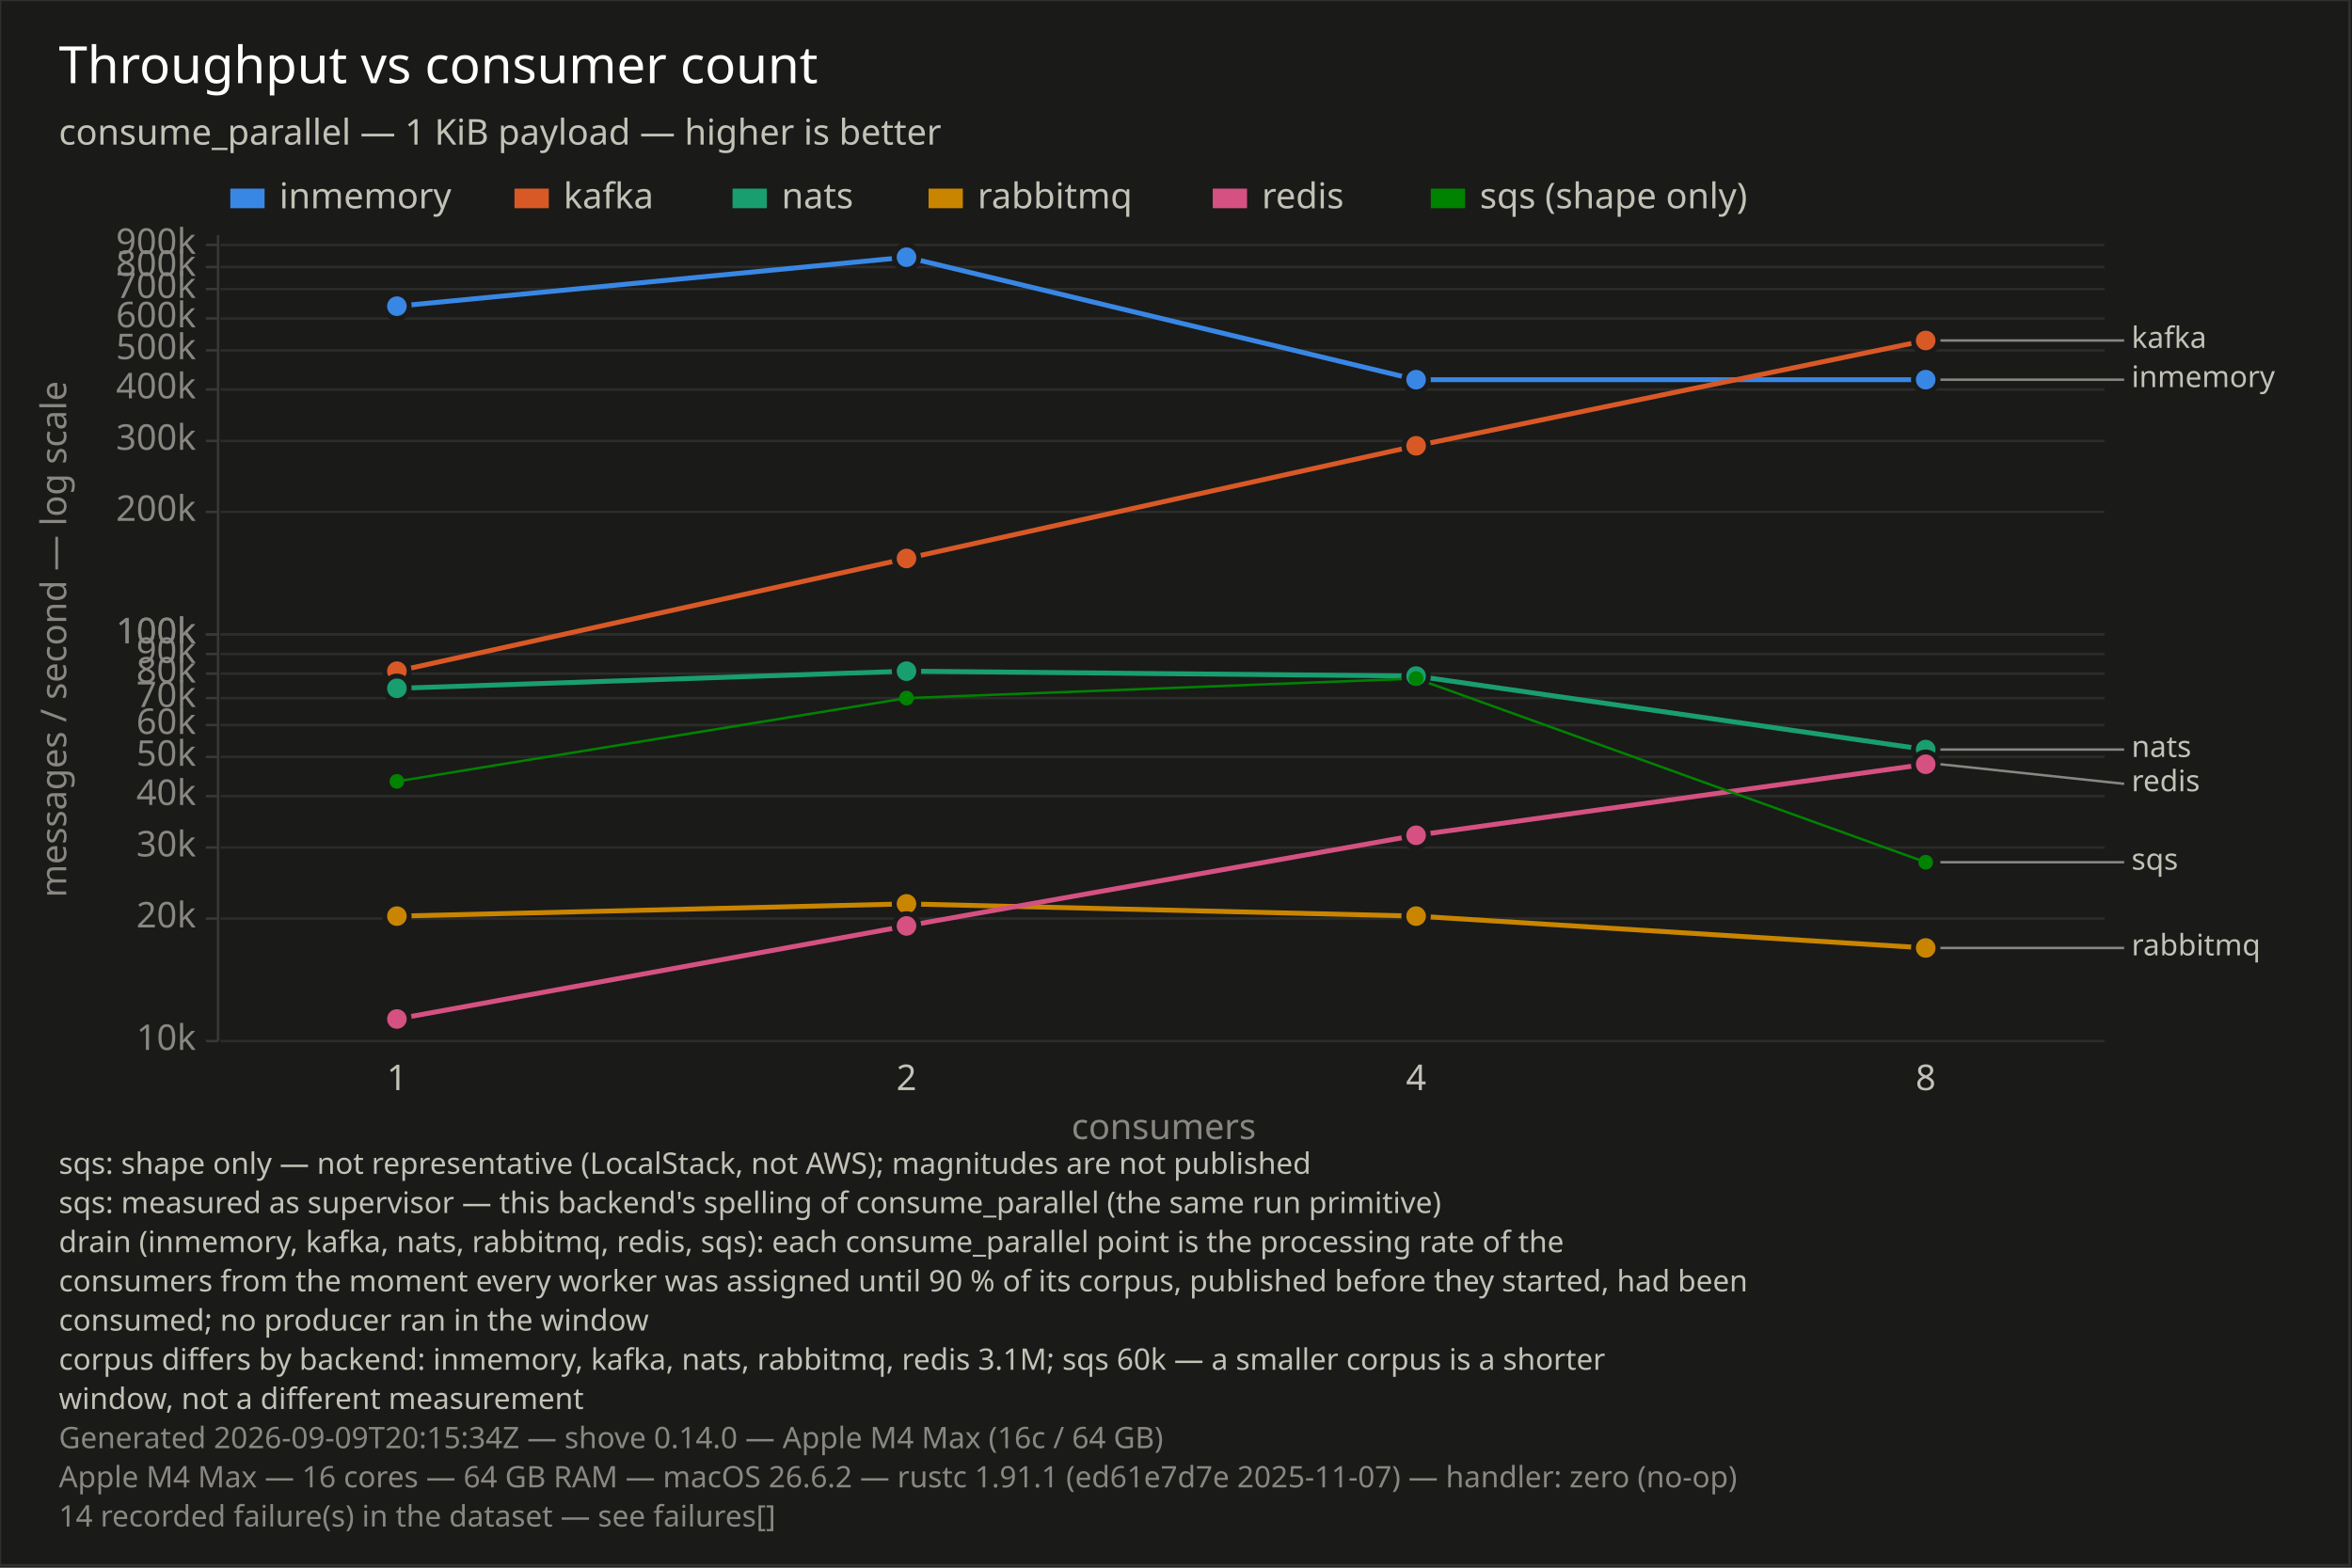
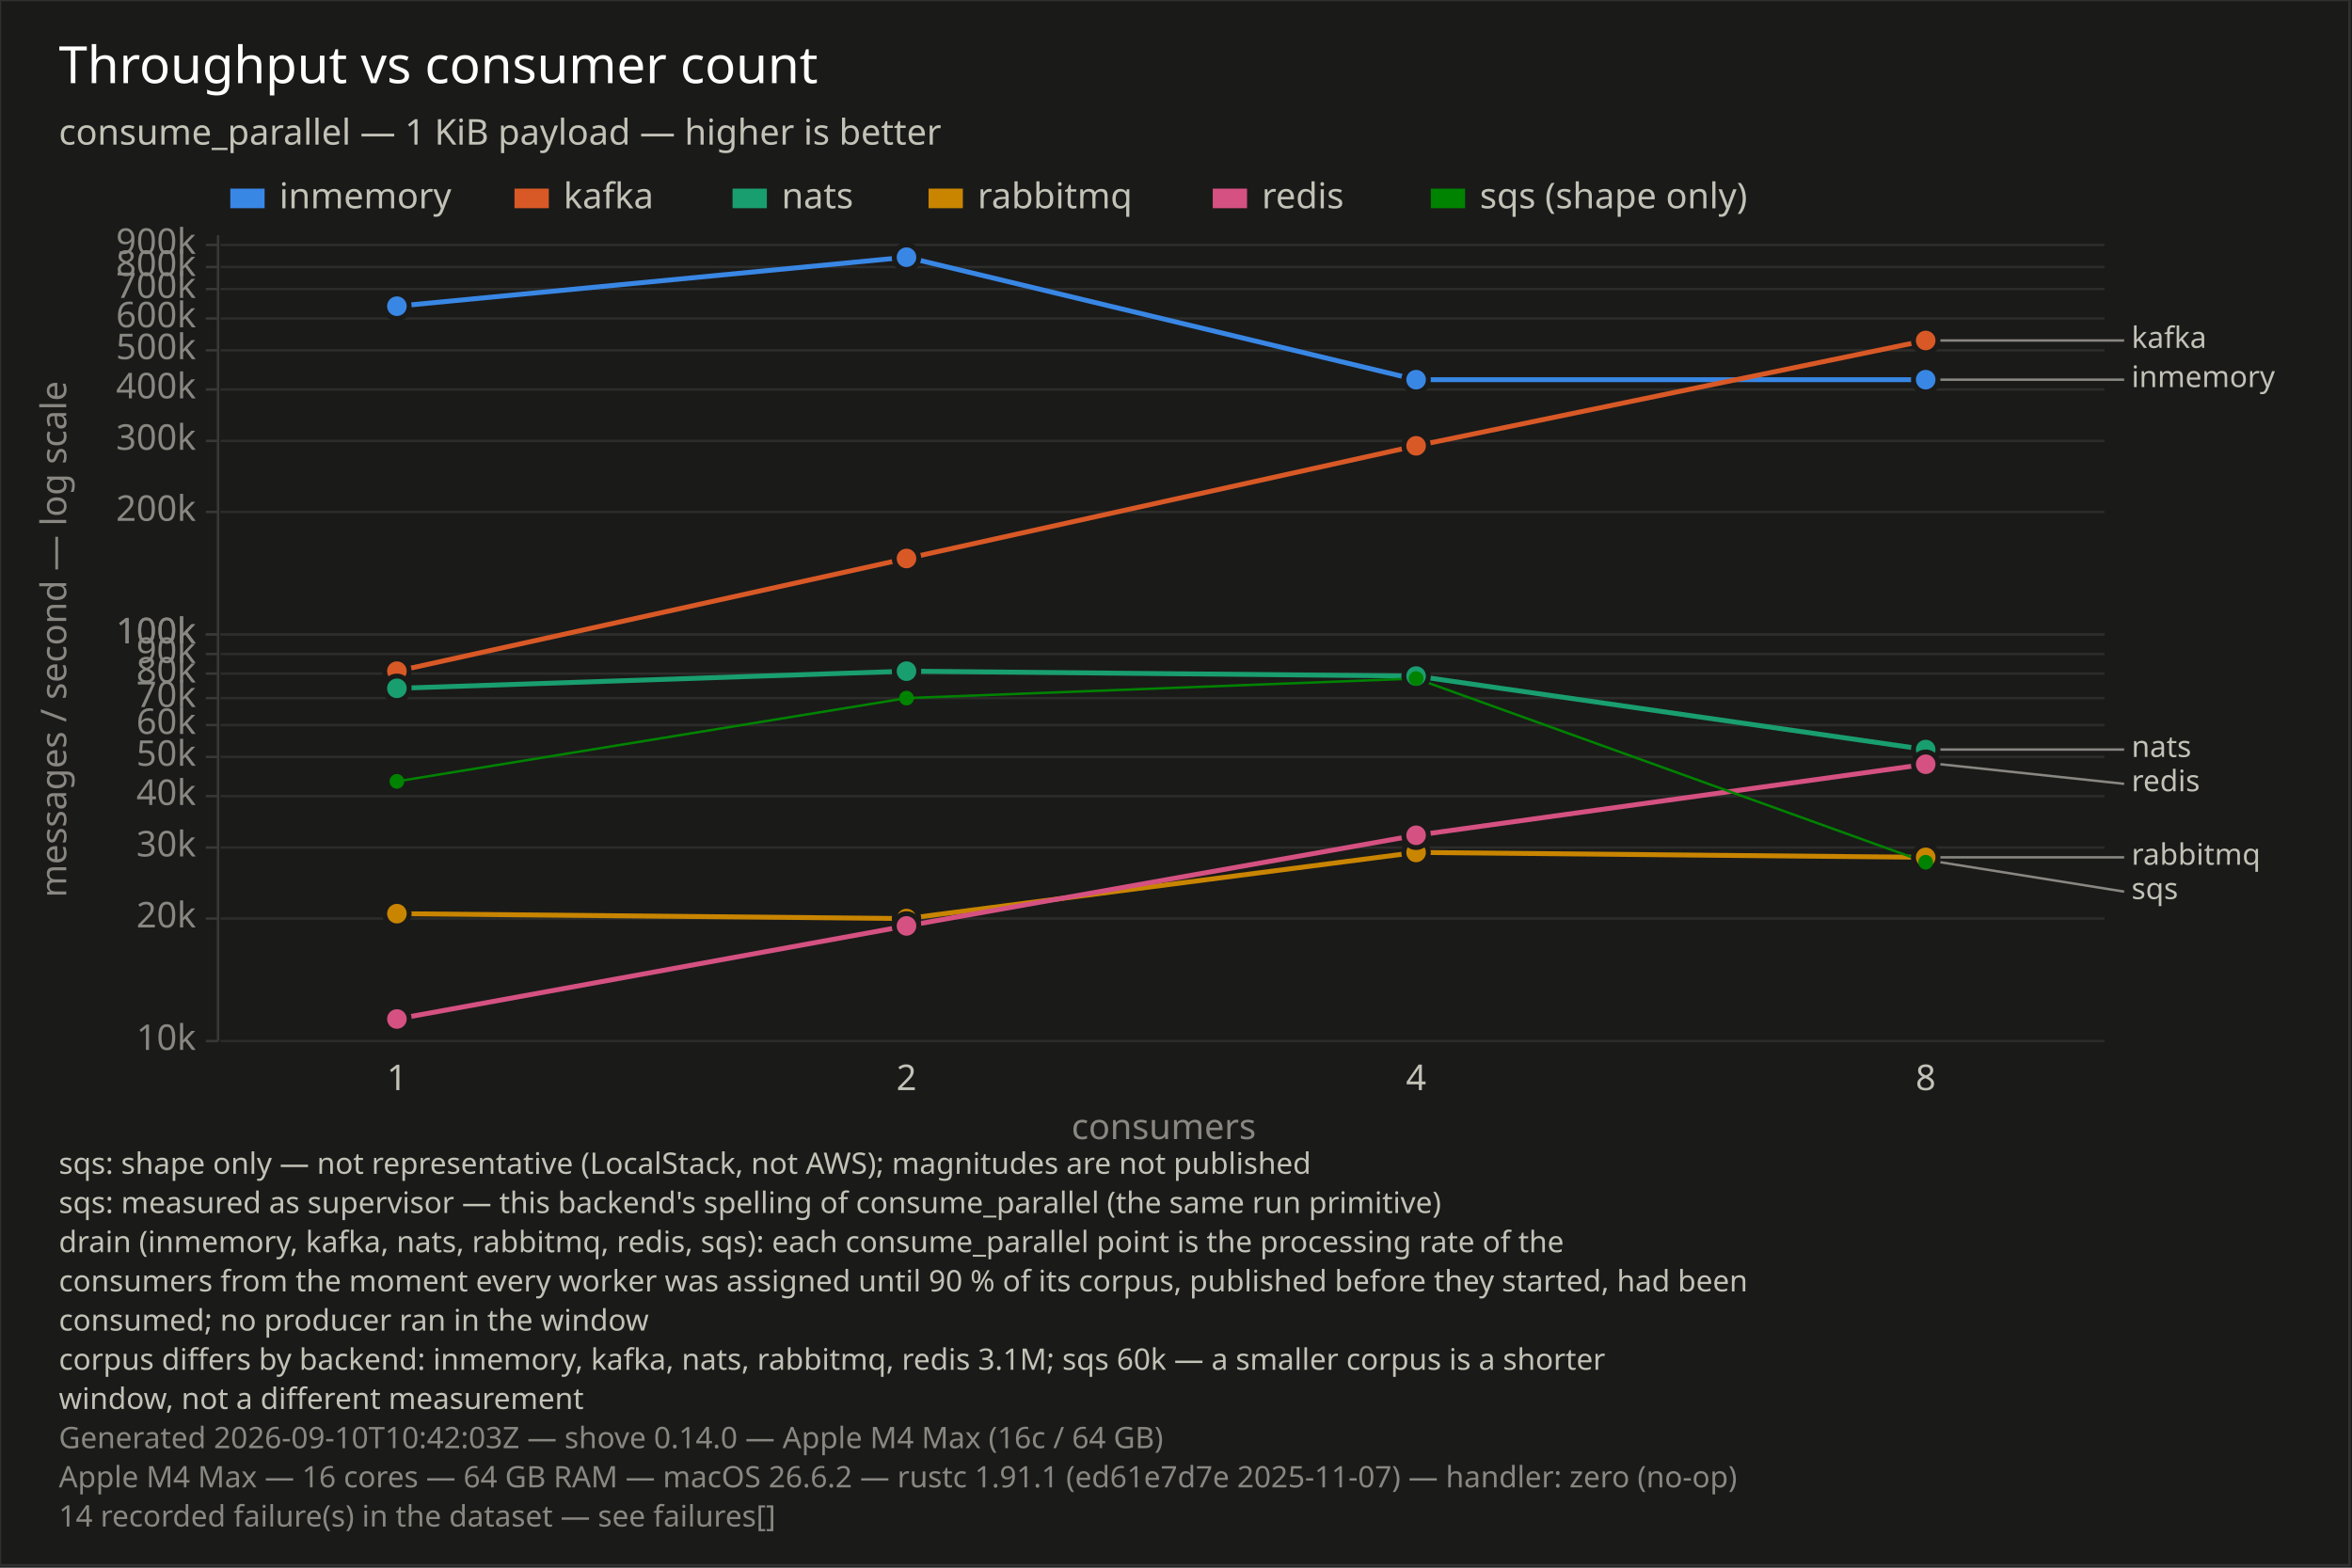
<svg xmlns="http://www.w3.org/2000/svg" width="960" height="640" viewBox="0 0 960 640">
  <rect x="0" y="0" width="960" height="640" opacity="1" fill="#1A1A19" stroke="none" />
  <rect x="0" y="0" width="959" height="639" opacity="0.1" fill="none" stroke="#FFFFFF" />
  <text x="24" y="18" dy="0.76em" text-anchor="start" font-family="sans-serif" font-size="20.968" opacity="1" fill="#FFFFFF">
Throughput vs consumer count
</text>
  <text x="24" y="48" dy="0.76em" text-anchor="start" font-family="sans-serif" font-size="14.516" opacity="1" fill="#C3C2B7">
consume_parallel — 1 KiB payload — higher is better
</text>
  <text x="24" y="470" dy="0.76em" text-anchor="start" font-family="sans-serif" font-size="12.097" opacity="1" fill="#C3C2B7">
sqs: shape only — not representative (LocalStack, not AWS); magnitudes are not published
</text>
  <text x="24" y="486" dy="0.76em" text-anchor="start" font-family="sans-serif" font-size="12.097" opacity="1" fill="#C3C2B7">
sqs: measured as supervisor — this backend's spelling of consume_parallel (the same run primitive)
</text>
  <text x="24" y="502" dy="0.76em" text-anchor="start" font-family="sans-serif" font-size="12.097" opacity="1" fill="#C3C2B7">
drain (inmemory, kafka, nats, rabbitmq, redis, sqs): each consume_parallel point is the processing rate of the
</text>
  <text x="24" y="518" dy="0.76em" text-anchor="start" font-family="sans-serif" font-size="12.097" opacity="1" fill="#C3C2B7">
consumers from the moment every worker was assigned until 90 % of its corpus, published before they started, had been
</text>
  <text x="24" y="534" dy="0.76em" text-anchor="start" font-family="sans-serif" font-size="12.097" opacity="1" fill="#C3C2B7">
consumed; no producer ran in the window
</text>
  <text x="24" y="550" dy="0.76em" text-anchor="start" font-family="sans-serif" font-size="12.097" opacity="1" fill="#C3C2B7">
corpus differs by backend: inmemory, kafka, nats, rabbitmq, redis 3.1M; sqs 60k — a smaller corpus is a shorter
</text>
  <text x="24" y="566" dy="0.76em" text-anchor="start" font-family="sans-serif" font-size="12.097" opacity="1" fill="#C3C2B7">
window, not a different measurement
</text>
  <text x="24" y="582" dy="0.76em" text-anchor="start" font-family="sans-serif" font-size="12.097" opacity="1" fill="#898781">
- Generated 2026-09-09T20:15:34Z — shove 0.14.0 — Apple M4 Max (16c / 64 GB)
+ Generated 2026-09-10T10:42:03Z — shove 0.14.0 — Apple M4 Max (16c / 64 GB)
</text>
  <text x="24" y="598" dy="0.76em" text-anchor="start" font-family="sans-serif" font-size="12.097" opacity="1" fill="#898781">
Apple M4 Max — 16 cores — 64 GB RAM — macOS 26.6.2 — rustc 1.91.1 (ed61e7d7e 2025-11-07) — handler: zero (no-op)
</text>
  <text x="24" y="614" dy="0.76em" text-anchor="start" font-family="sans-serif" font-size="12.097" opacity="1" fill="#898781">
14 recorded failure(s) in the dataset — see failures[]
</text>
  <text x="16" y="261" dy="0.76em" text-anchor="middle" font-family="sans-serif" font-size="14.516" opacity="1" fill="#898781" transform="rotate(270, 16, 261)">
messages / second — log scale
</text>
  <line opacity="1" stroke="#2C2C2A" stroke-width="1" x1="90" y1="425" x2="859" y2="425" />
  <line opacity="1" stroke="#2C2C2A" stroke-width="1" x1="90" y1="375" x2="859" y2="375" />
  <line opacity="1" stroke="#2C2C2A" stroke-width="1" x1="90" y1="346" x2="859" y2="346" />
  <line opacity="1" stroke="#2C2C2A" stroke-width="1" x1="90" y1="325" x2="859" y2="325" />
  <line opacity="1" stroke="#2C2C2A" stroke-width="1" x1="90" y1="309" x2="859" y2="309" />
  <line opacity="1" stroke="#2C2C2A" stroke-width="1" x1="90" y1="296" x2="859" y2="296" />
  <line opacity="1" stroke="#2C2C2A" stroke-width="1" x1="90" y1="285" x2="859" y2="285" />
  <line opacity="1" stroke="#2C2C2A" stroke-width="1" x1="90" y1="275" x2="859" y2="275" />
  <line opacity="1" stroke="#2C2C2A" stroke-width="1" x1="90" y1="267" x2="859" y2="267" />
  <line opacity="1" stroke="#2C2C2A" stroke-width="1" x1="90" y1="259" x2="859" y2="259" />
  <line opacity="1" stroke="#2C2C2A" stroke-width="1" x1="90" y1="259" x2="859" y2="259" />
  <line opacity="1" stroke="#2C2C2A" stroke-width="1" x1="90" y1="209" x2="859" y2="209" />
  <line opacity="1" stroke="#2C2C2A" stroke-width="1" x1="90" y1="180" x2="859" y2="180" />
  <line opacity="1" stroke="#2C2C2A" stroke-width="1" x1="90" y1="159" x2="859" y2="159" />
  <line opacity="1" stroke="#2C2C2A" stroke-width="1" x1="90" y1="143" x2="859" y2="143" />
  <line opacity="1" stroke="#2C2C2A" stroke-width="1" x1="90" y1="130" x2="859" y2="130" />
  <line opacity="1" stroke="#2C2C2A" stroke-width="1" x1="90" y1="118" x2="859" y2="118" />
  <line opacity="1" stroke="#2C2C2A" stroke-width="1" x1="90" y1="109" x2="859" y2="109" />
  <line opacity="1" stroke="#2C2C2A" stroke-width="1" x1="90" y1="100" x2="859" y2="100" />
  <polyline fill="none" opacity="1" stroke="#383835" stroke-width="1" points="89,96 89,425 " />
  <text x="80" y="425" dy="0.5ex" text-anchor="end" font-family="sans-serif" font-size="14.516" opacity="1" fill="#898781">
10k
</text>
  <polyline fill="none" opacity="1" stroke="#383835" stroke-width="1" points="84,425 89,425 " />
  <text x="80" y="375" dy="0.5ex" text-anchor="end" font-family="sans-serif" font-size="14.516" opacity="1" fill="#898781">
20k
</text>
  <polyline fill="none" opacity="1" stroke="#383835" stroke-width="1" points="84,375 89,375 " />
  <text x="80" y="346" dy="0.5ex" text-anchor="end" font-family="sans-serif" font-size="14.516" opacity="1" fill="#898781">
30k
</text>
  <polyline fill="none" opacity="1" stroke="#383835" stroke-width="1" points="84,346 89,346 " />
  <text x="80" y="325" dy="0.5ex" text-anchor="end" font-family="sans-serif" font-size="14.516" opacity="1" fill="#898781">
40k
</text>
  <polyline fill="none" opacity="1" stroke="#383835" stroke-width="1" points="84,325 89,325 " />
  <text x="80" y="309" dy="0.5ex" text-anchor="end" font-family="sans-serif" font-size="14.516" opacity="1" fill="#898781">
50k
</text>
  <polyline fill="none" opacity="1" stroke="#383835" stroke-width="1" points="84,309 89,309 " />
  <text x="80" y="296" dy="0.5ex" text-anchor="end" font-family="sans-serif" font-size="14.516" opacity="1" fill="#898781">
60k
</text>
  <polyline fill="none" opacity="1" stroke="#383835" stroke-width="1" points="84,296 89,296 " />
  <text x="80" y="285" dy="0.5ex" text-anchor="end" font-family="sans-serif" font-size="14.516" opacity="1" fill="#898781">
70k
</text>
  <polyline fill="none" opacity="1" stroke="#383835" stroke-width="1" points="84,285 89,285 " />
  <text x="80" y="275" dy="0.5ex" text-anchor="end" font-family="sans-serif" font-size="14.516" opacity="1" fill="#898781">
80k
</text>
  <polyline fill="none" opacity="1" stroke="#383835" stroke-width="1" points="84,275 89,275 " />
  <text x="80" y="267" dy="0.5ex" text-anchor="end" font-family="sans-serif" font-size="14.516" opacity="1" fill="#898781">
90k
</text>
  <polyline fill="none" opacity="1" stroke="#383835" stroke-width="1" points="84,267 89,267 " />
  <text x="80" y="259" dy="0.5ex" text-anchor="end" font-family="sans-serif" font-size="14.516" opacity="1" fill="#898781">
100k
</text>
  <polyline fill="none" opacity="1" stroke="#383835" stroke-width="1" points="84,259 89,259 " />
  <text x="80" y="259" dy="0.5ex" text-anchor="end" font-family="sans-serif" font-size="14.516" opacity="1" fill="#898781">
100k
</text>
  <polyline fill="none" opacity="1" stroke="#383835" stroke-width="1" points="84,259 89,259 " />
  <text x="80" y="209" dy="0.5ex" text-anchor="end" font-family="sans-serif" font-size="14.516" opacity="1" fill="#898781">
200k
</text>
  <polyline fill="none" opacity="1" stroke="#383835" stroke-width="1" points="84,209 89,209 " />
  <text x="80" y="180" dy="0.5ex" text-anchor="end" font-family="sans-serif" font-size="14.516" opacity="1" fill="#898781">
300k
</text>
  <polyline fill="none" opacity="1" stroke="#383835" stroke-width="1" points="84,180 89,180 " />
  <text x="80" y="159" dy="0.5ex" text-anchor="end" font-family="sans-serif" font-size="14.516" opacity="1" fill="#898781">
400k
</text>
  <polyline fill="none" opacity="1" stroke="#383835" stroke-width="1" points="84,159 89,159 " />
  <text x="80" y="143" dy="0.5ex" text-anchor="end" font-family="sans-serif" font-size="14.516" opacity="1" fill="#898781">
500k
</text>
  <polyline fill="none" opacity="1" stroke="#383835" stroke-width="1" points="84,143 89,143 " />
  <text x="80" y="130" dy="0.5ex" text-anchor="end" font-family="sans-serif" font-size="14.516" opacity="1" fill="#898781">
600k
</text>
  <polyline fill="none" opacity="1" stroke="#383835" stroke-width="1" points="84,130 89,130 " />
  <text x="80" y="118" dy="0.5ex" text-anchor="end" font-family="sans-serif" font-size="14.516" opacity="1" fill="#898781">
700k
</text>
  <polyline fill="none" opacity="1" stroke="#383835" stroke-width="1" points="84,118 89,118 " />
  <text x="80" y="109" dy="0.5ex" text-anchor="end" font-family="sans-serif" font-size="14.516" opacity="1" fill="#898781">
800k
</text>
  <polyline fill="none" opacity="1" stroke="#383835" stroke-width="1" points="84,109 89,109 " />
  <text x="80" y="100" dy="0.5ex" text-anchor="end" font-family="sans-serif" font-size="14.516" opacity="1" fill="#898781">
900k
</text>
  <polyline fill="none" opacity="1" stroke="#383835" stroke-width="1" points="84,100 89,100 " />
  <polyline fill="none" opacity="1" stroke="#3987E5" stroke-width="2" points="162,125 370,105 578,155 786,155 " />
  <polyline fill="none" opacity="1" stroke="#D95926" stroke-width="2" points="162,274 370,228 578,182 786,139 " />
  <polyline fill="none" opacity="1" stroke="#199E70" stroke-width="2" points="162,281 370,274 578,276 786,306 " />
-   <polyline fill="none" opacity="1" stroke="#C98500" stroke-width="2" points="162,374 370,369 578,374 786,387 " />
+   <polyline fill="none" opacity="1" stroke="#C98500" stroke-width="2" points="162,373 370,375 578,348 786,350 " />
  <polyline fill="none" opacity="1" stroke="#D55181" stroke-width="2" points="162,416 370,378 578,341 786,312 " />
  <polyline fill="none" opacity="1" stroke="#008300" stroke-width="1" points="162,319 370,285 578,277 786,352 " />
  <circle cx="162" cy="125" r="6" opacity="1" fill="#1A1A19" stroke="none" stroke-width="0" />
  <circle cx="162" cy="125" r="4" opacity="1" fill="#3987E5" stroke="none" stroke-width="0" />
  <circle cx="370" cy="105" r="6" opacity="1" fill="#1A1A19" stroke="none" stroke-width="0" />
  <circle cx="370" cy="105" r="4" opacity="1" fill="#3987E5" stroke="none" stroke-width="0" />
  <circle cx="578" cy="155" r="6" opacity="1" fill="#1A1A19" stroke="none" stroke-width="0" />
  <circle cx="578" cy="155" r="4" opacity="1" fill="#3987E5" stroke="none" stroke-width="0" />
  <circle cx="786" cy="155" r="6" opacity="1" fill="#1A1A19" stroke="none" stroke-width="0" />
  <circle cx="786" cy="155" r="4" opacity="1" fill="#3987E5" stroke="none" stroke-width="0" />
  <circle cx="162" cy="274" r="6" opacity="1" fill="#1A1A19" stroke="none" stroke-width="0" />
  <circle cx="162" cy="274" r="4" opacity="1" fill="#D95926" stroke="none" stroke-width="0" />
  <circle cx="370" cy="228" r="6" opacity="1" fill="#1A1A19" stroke="none" stroke-width="0" />
  <circle cx="370" cy="228" r="4" opacity="1" fill="#D95926" stroke="none" stroke-width="0" />
  <circle cx="578" cy="182" r="6" opacity="1" fill="#1A1A19" stroke="none" stroke-width="0" />
  <circle cx="578" cy="182" r="4" opacity="1" fill="#D95926" stroke="none" stroke-width="0" />
  <circle cx="786" cy="139" r="6" opacity="1" fill="#1A1A19" stroke="none" stroke-width="0" />
  <circle cx="786" cy="139" r="4" opacity="1" fill="#D95926" stroke="none" stroke-width="0" />
  <circle cx="162" cy="281" r="6" opacity="1" fill="#1A1A19" stroke="none" stroke-width="0" />
  <circle cx="162" cy="281" r="4" opacity="1" fill="#199E70" stroke="none" stroke-width="0" />
  <circle cx="370" cy="274" r="6" opacity="1" fill="#1A1A19" stroke="none" stroke-width="0" />
  <circle cx="370" cy="274" r="4" opacity="1" fill="#199E70" stroke="none" stroke-width="0" />
  <circle cx="578" cy="276" r="6" opacity="1" fill="#1A1A19" stroke="none" stroke-width="0" />
  <circle cx="578" cy="276" r="4" opacity="1" fill="#199E70" stroke="none" stroke-width="0" />
  <circle cx="786" cy="306" r="6" opacity="1" fill="#1A1A19" stroke="none" stroke-width="0" />
  <circle cx="786" cy="306" r="4" opacity="1" fill="#199E70" stroke="none" stroke-width="0" />
-   <circle cx="162" cy="374" r="6" opacity="1" fill="#1A1A19" stroke="none" stroke-width="0" />
-   <circle cx="162" cy="374" r="4" opacity="1" fill="#C98500" stroke="none" stroke-width="0" />
-   <circle cx="370" cy="369" r="6" opacity="1" fill="#1A1A19" stroke="none" stroke-width="0" />
-   <circle cx="370" cy="369" r="4" opacity="1" fill="#C98500" stroke="none" stroke-width="0" />
-   <circle cx="578" cy="374" r="6" opacity="1" fill="#1A1A19" stroke="none" stroke-width="0" />
-   <circle cx="578" cy="374" r="4" opacity="1" fill="#C98500" stroke="none" stroke-width="0" />
-   <circle cx="786" cy="387" r="6" opacity="1" fill="#1A1A19" stroke="none" stroke-width="0" />
-   <circle cx="786" cy="387" r="4" opacity="1" fill="#C98500" stroke="none" stroke-width="0" />
+   <circle cx="162" cy="373" r="6" opacity="1" fill="#1A1A19" stroke="none" stroke-width="0" />
+   <circle cx="162" cy="373" r="4" opacity="1" fill="#C98500" stroke="none" stroke-width="0" />
+   <circle cx="370" cy="375" r="6" opacity="1" fill="#1A1A19" stroke="none" stroke-width="0" />
+   <circle cx="370" cy="375" r="4" opacity="1" fill="#C98500" stroke="none" stroke-width="0" />
+   <circle cx="578" cy="348" r="6" opacity="1" fill="#1A1A19" stroke="none" stroke-width="0" />
+   <circle cx="578" cy="348" r="4" opacity="1" fill="#C98500" stroke="none" stroke-width="0" />
+   <circle cx="786" cy="350" r="6" opacity="1" fill="#1A1A19" stroke="none" stroke-width="0" />
+   <circle cx="786" cy="350" r="4" opacity="1" fill="#C98500" stroke="none" stroke-width="0" />
  <circle cx="162" cy="416" r="6" opacity="1" fill="#1A1A19" stroke="none" stroke-width="0" />
  <circle cx="162" cy="416" r="4" opacity="1" fill="#D55181" stroke="none" stroke-width="0" />
  <circle cx="370" cy="378" r="6" opacity="1" fill="#1A1A19" stroke="none" stroke-width="0" />
  <circle cx="370" cy="378" r="4" opacity="1" fill="#D55181" stroke="none" stroke-width="0" />
  <circle cx="578" cy="341" r="6" opacity="1" fill="#1A1A19" stroke="none" stroke-width="0" />
  <circle cx="578" cy="341" r="4" opacity="1" fill="#D55181" stroke="none" stroke-width="0" />
  <circle cx="786" cy="312" r="6" opacity="1" fill="#1A1A19" stroke="none" stroke-width="0" />
  <circle cx="786" cy="312" r="4" opacity="1" fill="#D55181" stroke="none" stroke-width="0" />
  <circle cx="162" cy="319" r="3" opacity="1" fill="#008300" stroke="none" stroke-width="0" />
  <circle cx="370" cy="285" r="3" opacity="1" fill="#008300" stroke="none" stroke-width="0" />
  <circle cx="578" cy="277" r="3" opacity="1" fill="#008300" stroke="none" stroke-width="0" />
  <circle cx="786" cy="352" r="3" opacity="1" fill="#008300" stroke="none" stroke-width="0" />
  <polyline fill="none" opacity="1" stroke="#898781" stroke-width="1" points="792,139 867,139 " />
  <text x="870" y="139" dy="0.5ex" text-anchor="start" font-family="sans-serif" font-size="12.097" opacity="1" fill="#C3C2B7">
kafka
</text>
  <polyline fill="none" opacity="1" stroke="#898781" stroke-width="1" points="792,155 867,155 " />
  <text x="870" y="155" dy="0.5ex" text-anchor="start" font-family="sans-serif" font-size="12.097" opacity="1" fill="#C3C2B7">
inmemory
</text>
  <polyline fill="none" opacity="1" stroke="#898781" stroke-width="1" points="792,306 867,306 " />
  <text x="870" y="306" dy="0.5ex" text-anchor="start" font-family="sans-serif" font-size="12.097" opacity="1" fill="#C3C2B7">
nats
</text>
  <polyline fill="none" opacity="1" stroke="#898781" stroke-width="1" points="792,312 867,320 " />
  <text x="870" y="320" dy="0.5ex" text-anchor="start" font-family="sans-serif" font-size="12.097" opacity="1" fill="#C3C2B7">
redis
</text>
-   <polyline fill="none" opacity="1" stroke="#898781" stroke-width="1" points="792,352 867,352 " />
-   <text x="870" y="352" dy="0.5ex" text-anchor="start" font-family="sans-serif" font-size="12.097" opacity="1" fill="#C3C2B7">
+   <polyline fill="none" opacity="1" stroke="#898781" stroke-width="1" points="792,350 867,350 " />
+   <text x="870" y="350" dy="0.5ex" text-anchor="start" font-family="sans-serif" font-size="12.097" opacity="1" fill="#C3C2B7">
+ rabbitmq
+ </text>
+   <polyline fill="none" opacity="1" stroke="#898781" stroke-width="1" points="792,352 867,364 " />
+   <text x="870" y="364" dy="0.5ex" text-anchor="start" font-family="sans-serif" font-size="12.097" opacity="1" fill="#C3C2B7">
sqs
- </text>
-   <polyline fill="none" opacity="1" stroke="#898781" stroke-width="1" points="792,387 867,387 " />
-   <text x="870" y="387" dy="0.5ex" text-anchor="start" font-family="sans-serif" font-size="12.097" opacity="1" fill="#C3C2B7">
- rabbitmq
</text>
  <text x="162" y="434" dy="0.76em" text-anchor="middle" font-family="sans-serif" font-size="14.516" opacity="1" fill="#C3C2B7">
1
</text>
  <text x="370" y="434" dy="0.76em" text-anchor="middle" font-family="sans-serif" font-size="14.516" opacity="1" fill="#C3C2B7">
2
</text>
  <text x="578" y="434" dy="0.76em" text-anchor="middle" font-family="sans-serif" font-size="14.516" opacity="1" fill="#C3C2B7">
4
</text>
  <text x="786" y="434" dy="0.76em" text-anchor="middle" font-family="sans-serif" font-size="14.516" opacity="1" fill="#C3C2B7">
8
</text>
  <text x="475" y="454" dy="0.76em" text-anchor="middle" font-family="sans-serif" font-size="14.516" opacity="1" fill="#898781">
consumers
</text>
  <rect x="94" y="77" width="14" height="8" opacity="1" fill="#3987E5" stroke="none" />
  <text x="114" y="74" dy="0.76em" text-anchor="start" font-family="sans-serif" font-size="14.516" opacity="1" fill="#C3C2B7">
inmemory
</text>
  <rect x="210" y="77" width="14" height="8" opacity="1" fill="#D95926" stroke="none" />
  <text x="230" y="74" dy="0.76em" text-anchor="start" font-family="sans-serif" font-size="14.516" opacity="1" fill="#C3C2B7">
kafka
</text>
  <rect x="299" y="77" width="14" height="8" opacity="1" fill="#199E70" stroke="none" />
  <text x="319" y="74" dy="0.76em" text-anchor="start" font-family="sans-serif" font-size="14.516" opacity="1" fill="#C3C2B7">
nats
</text>
  <rect x="379" y="77" width="14" height="8" opacity="1" fill="#C98500" stroke="none" />
  <text x="399" y="74" dy="0.76em" text-anchor="start" font-family="sans-serif" font-size="14.516" opacity="1" fill="#C3C2B7">
rabbitmq
</text>
  <rect x="495" y="77" width="14" height="8" opacity="1" fill="#D55181" stroke="none" />
  <text x="515" y="74" dy="0.76em" text-anchor="start" font-family="sans-serif" font-size="14.516" opacity="1" fill="#C3C2B7">
redis
</text>
  <rect x="584" y="77" width="14" height="8" opacity="1" fill="#008300" stroke="none" />
  <text x="604" y="74" dy="0.76em" text-anchor="start" font-family="sans-serif" font-size="14.516" opacity="1" fill="#C3C2B7">
sqs (shape only)
</text>
</svg>
